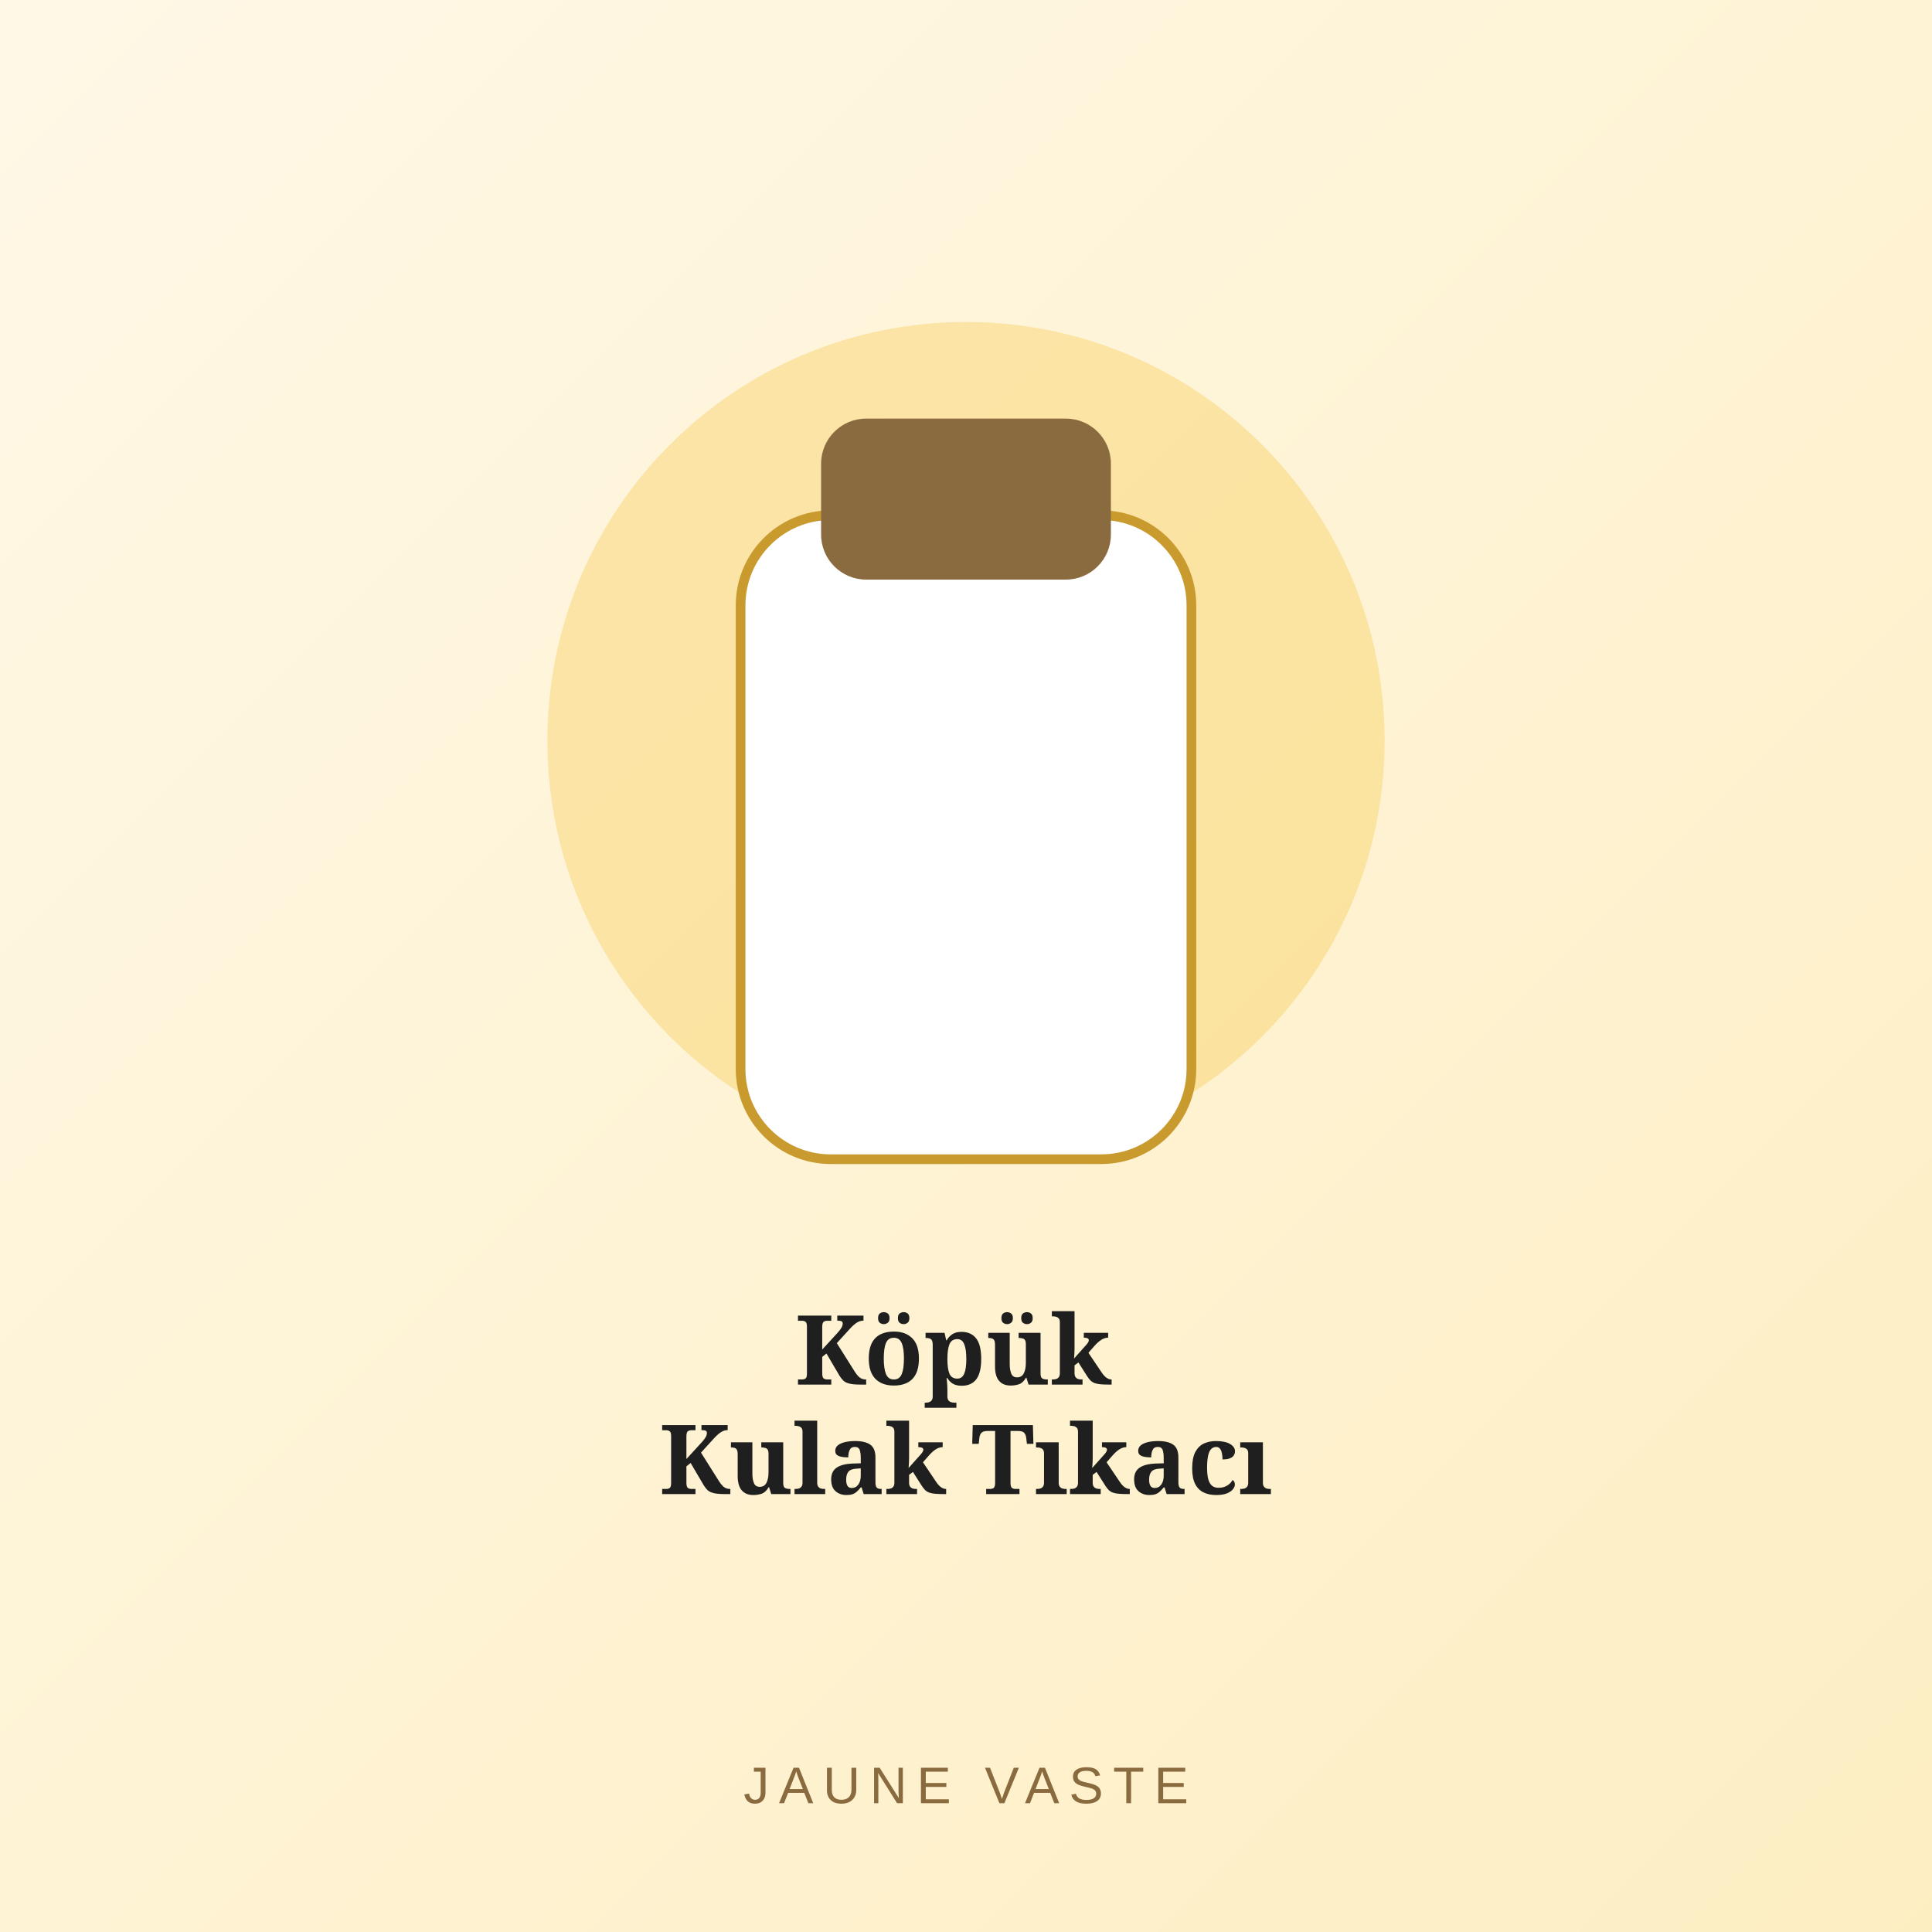
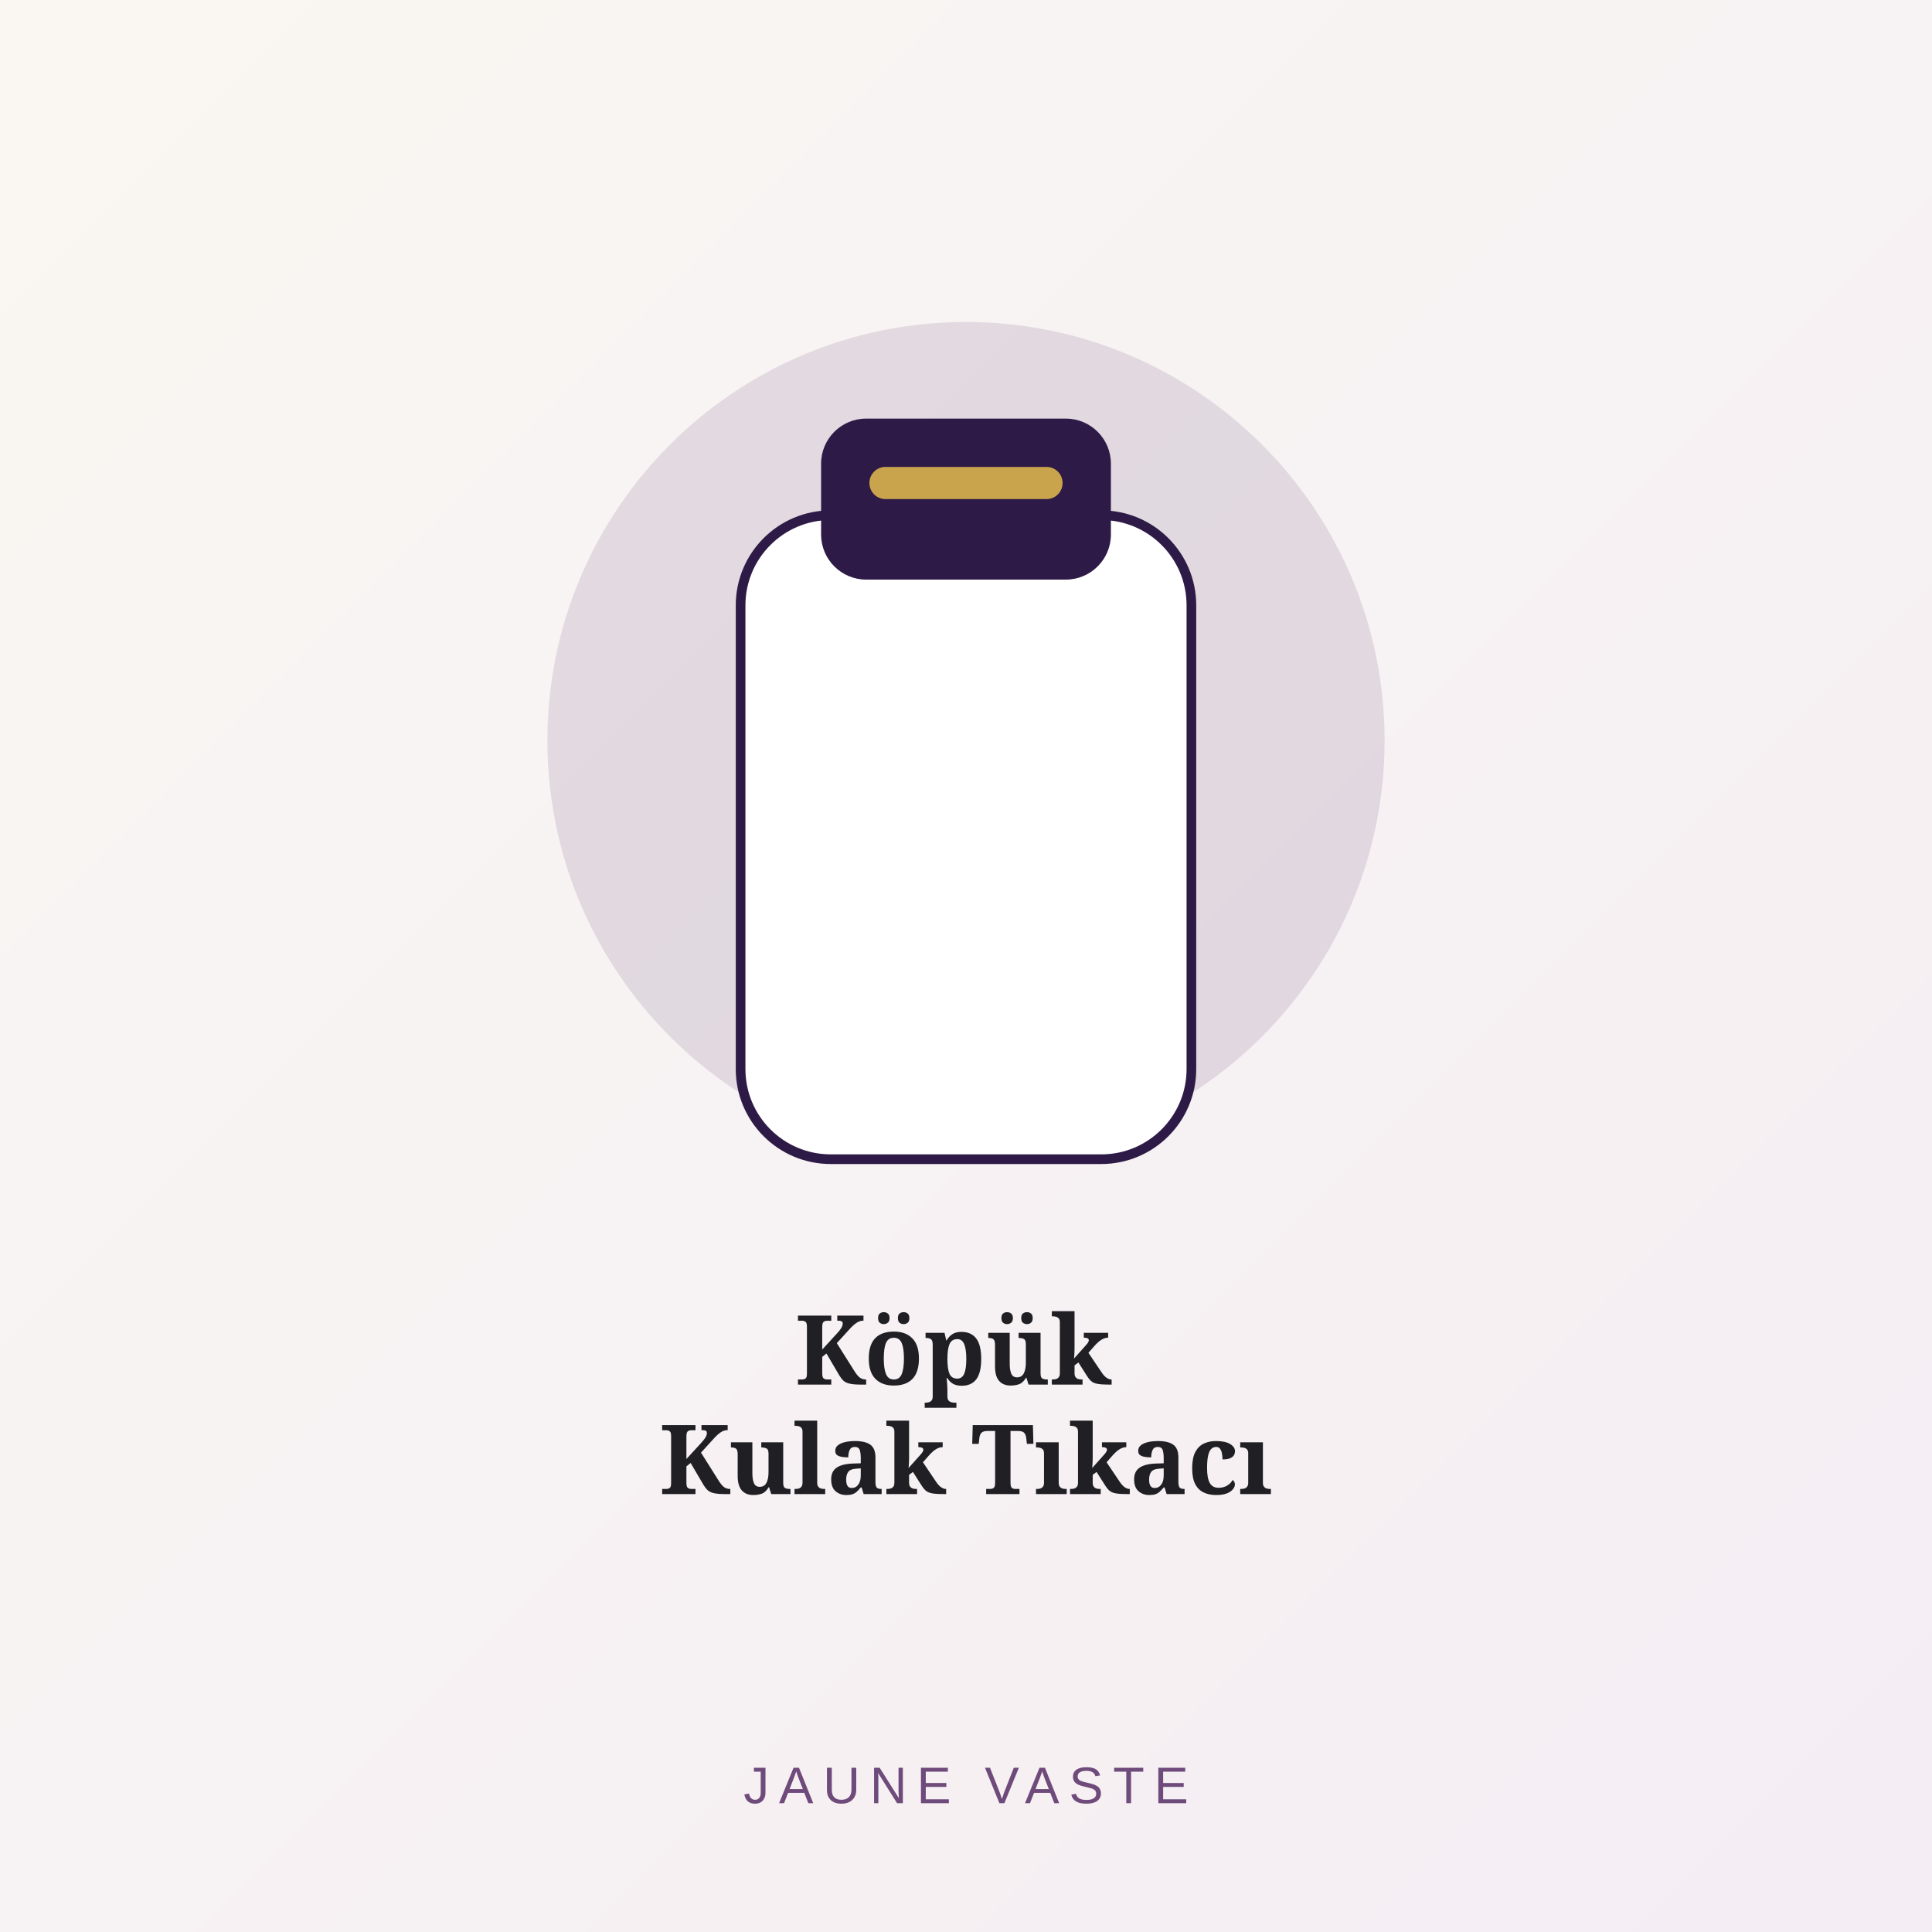
<svg xmlns="http://www.w3.org/2000/svg" viewBox="0 0 600 600" role="img" aria-label="Köpük Kulak Tıkacı">
  <defs>
    <linearGradient id="bg" x1="0" y1="0" x2="1" y2="1">
-       <stop offset="0%" stop-color="#FFF8E7" />
-       <stop offset="100%" stop-color="#FDEEC2" />
+       <stop offset="0%" stop-color="#FAF7F2" />
+       <stop offset="100%" stop-color="#F4EDF4" />
    </linearGradient>
  </defs>
  <rect width="600" height="600" fill="url(#bg)" />
-   <circle cx="300" cy="230" r="130" fill="#F5C542" opacity="0.35" />
-   <rect x="230" y="160" width="140" height="200" rx="28" fill="#FFFFFF" stroke="#C99A2E" stroke-width="3" />
-   <rect x="255" y="130" width="90" height="50" rx="14" fill="#8A6A3F" />
-   <text x="300" y="430" text-anchor="middle" font-family="Georgia, 'Playfair Display', serif" font-size="30" font-weight="700" fill="#1F1F1F">
+   <circle cx="300" cy="230" r="130" fill="#6F4B7C" opacity="0.16" />
+   <rect x="230" y="160" width="140" height="200" rx="28" fill="#FFFFFF" stroke="#2E1A47" stroke-width="3" />
+   <rect x="255" y="130" width="90" height="50" rx="14" fill="#2E1A47" />
+   <rect x="270" y="145" width="60" height="10" rx="5" fill="#C9A44C" />
+   <text x="300" y="430" text-anchor="middle" font-family="Georgia, 'Playfair Display', serif" font-size="30" font-weight="700" fill="#1F1F24">
    <tspan x="300" dy="0">Köpük</tspan>
    <tspan x="300" dy="34">Kulak Tıkacı</tspan>
  </text>
-   <text x="300" y="560" text-anchor="middle" font-family="Arial, sans-serif" font-size="16" letter-spacing="3" fill="#8A6A3F">JAUNE VASTE</text>
+   <text x="300" y="560" text-anchor="middle" font-family="Arial, sans-serif" font-size="16" letter-spacing="3" fill="#6F4B7C">JAUNE VASTE</text>
</svg>
